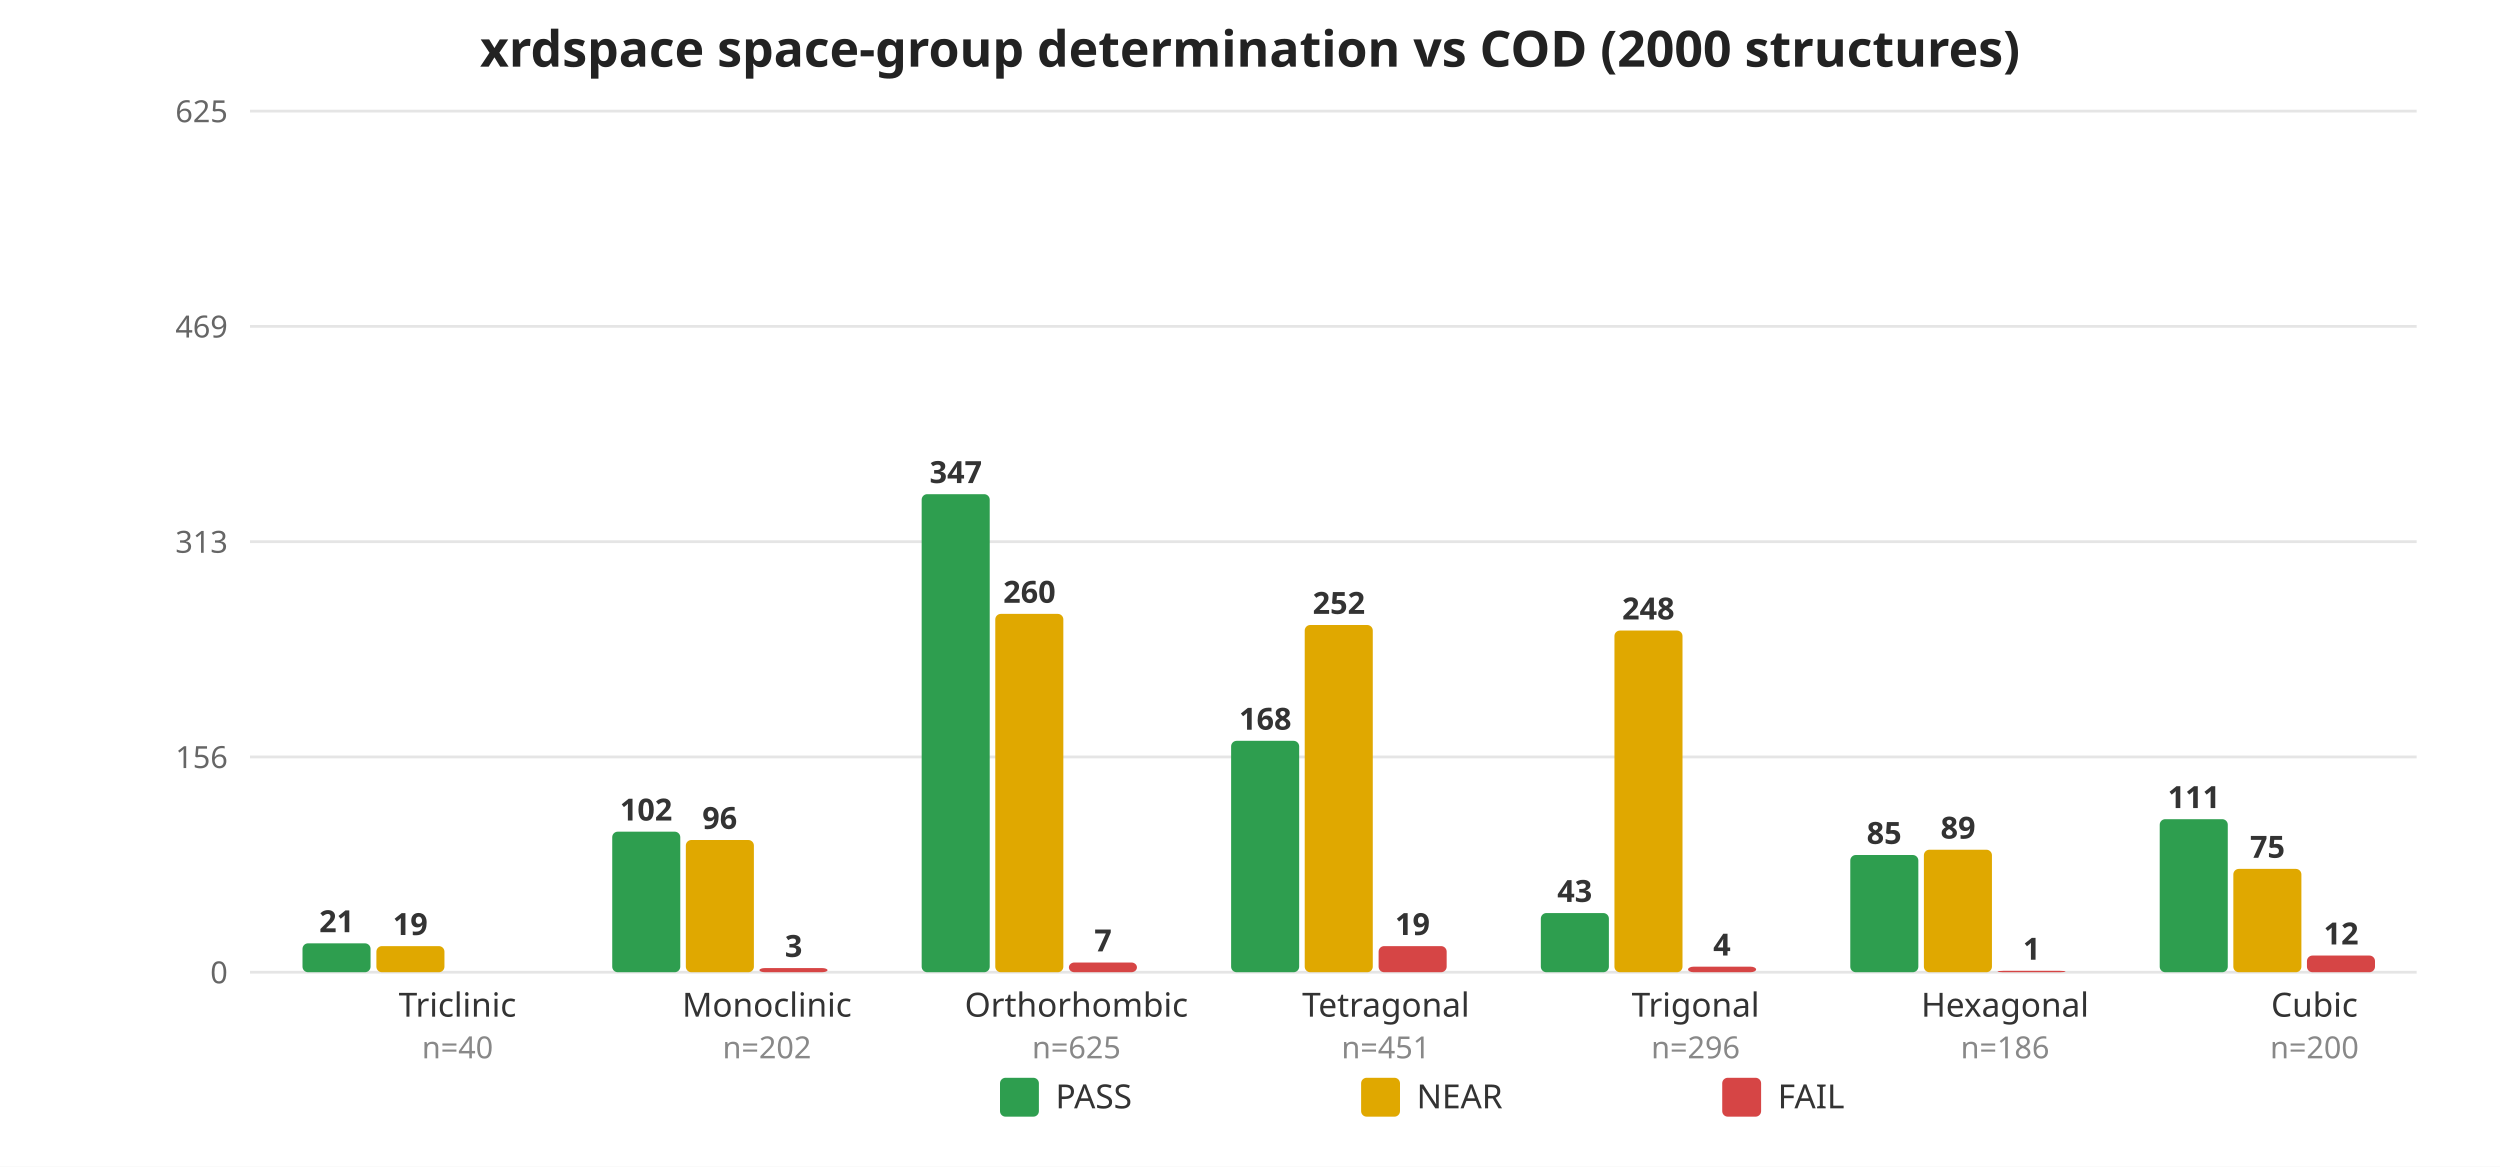
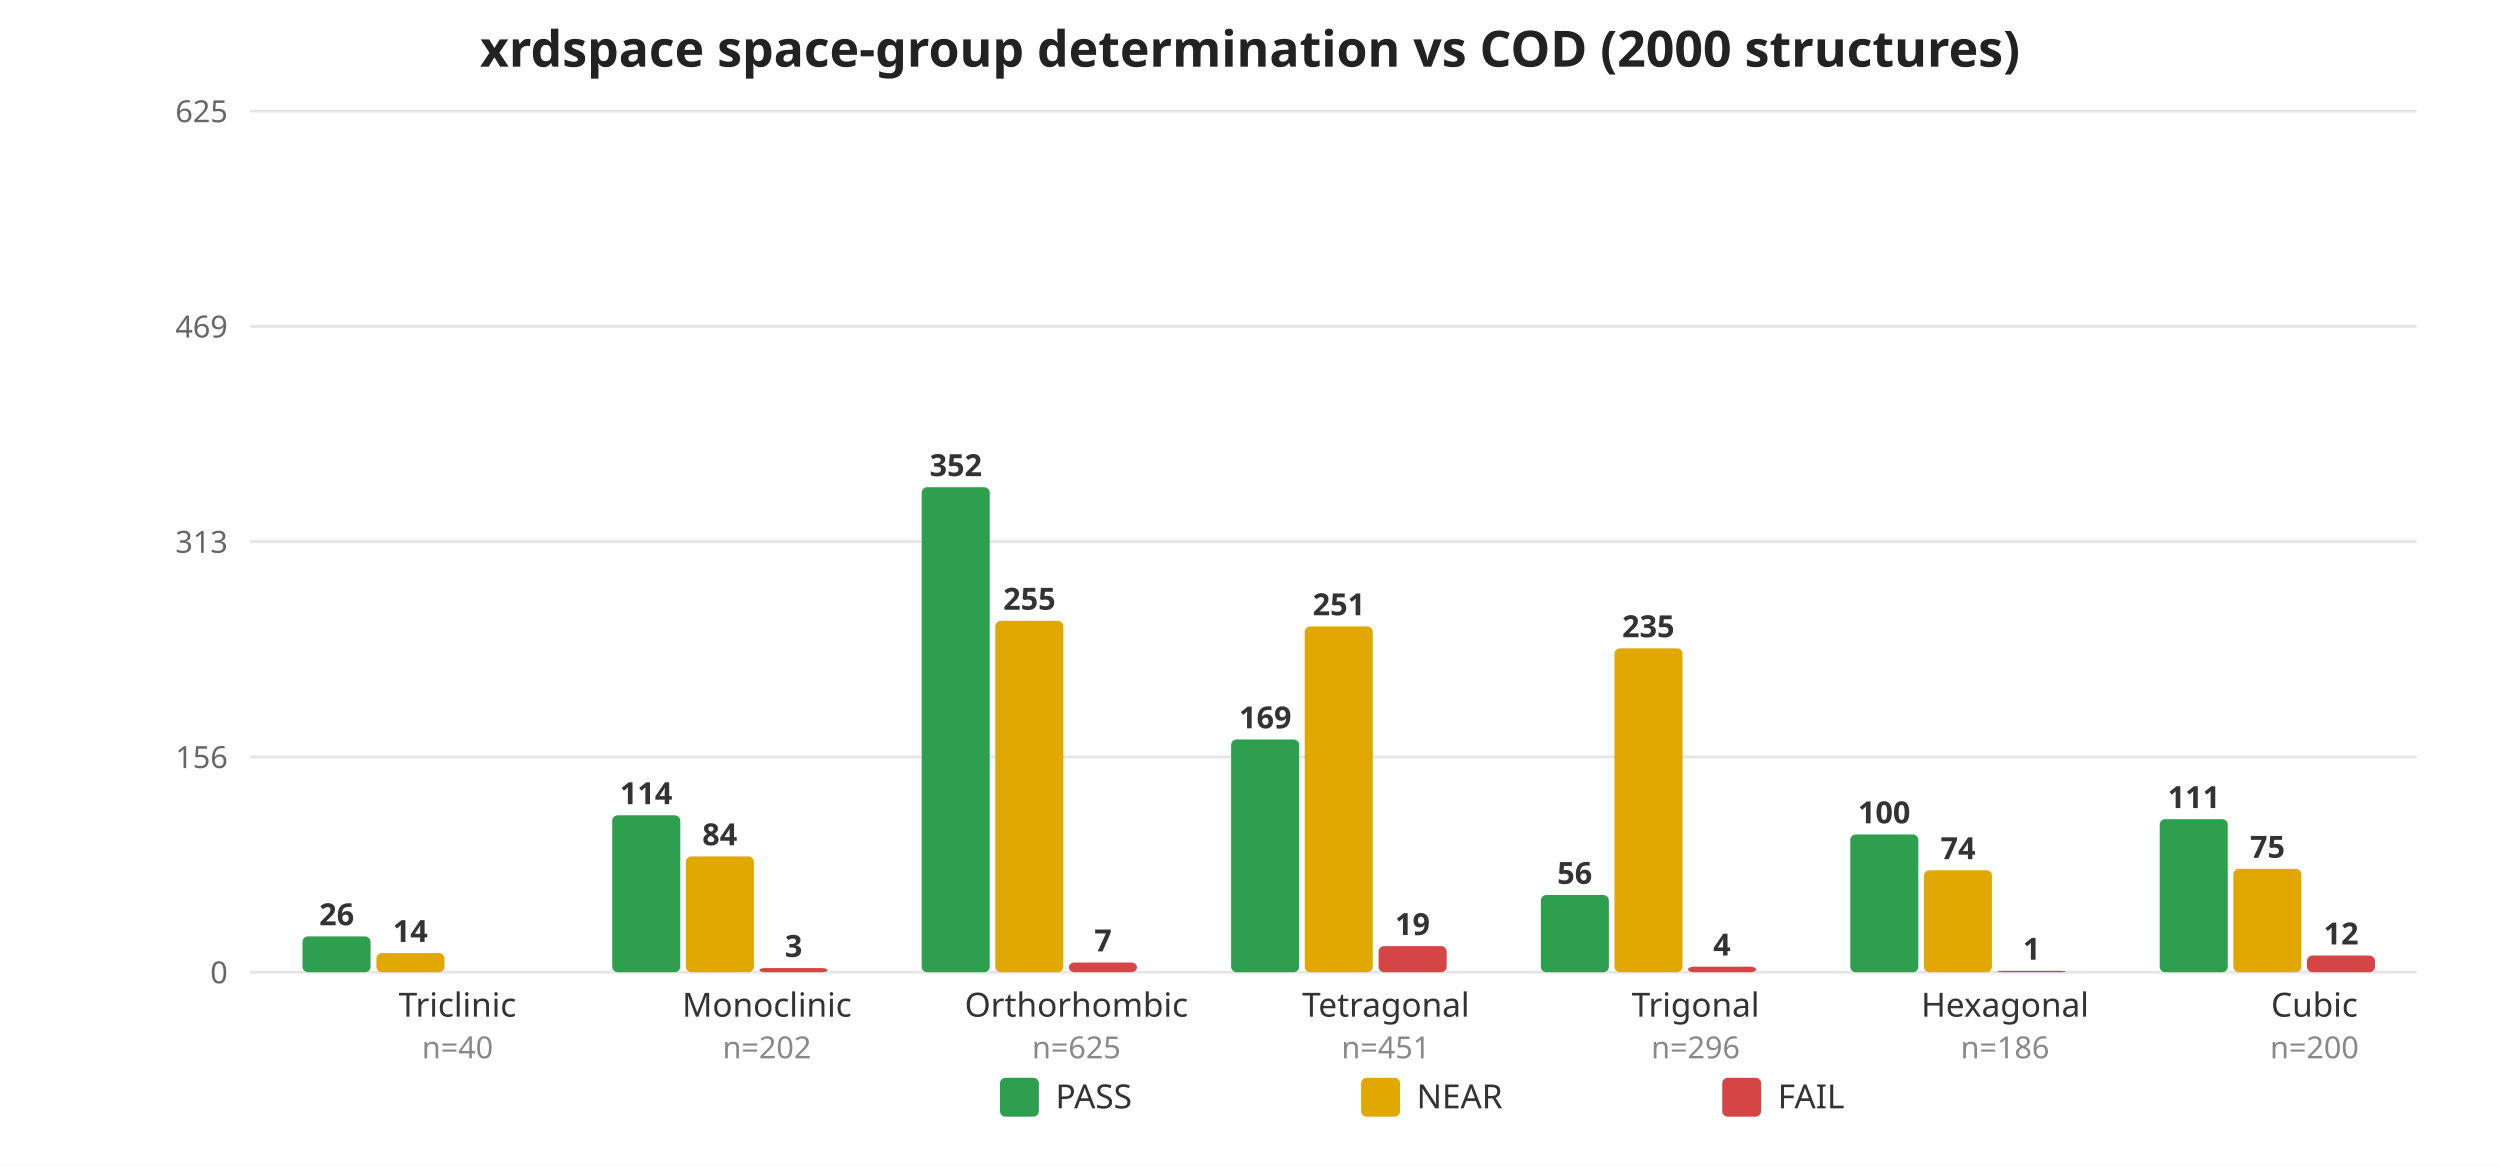
<svg xmlns="http://www.w3.org/2000/svg" width="900" height="420" viewBox="0 0 900 420" font-family="sans-serif">
  <rect x="0" y="0" width="900" height="420" fill="#ffffff" />
  <text x="450" y="24" text-anchor="middle" font-size="18" font-weight="bold" fill="#222">xrdspace space-group determination vs COD (2000 structures)</text>
  <line x1="90" y1="350" x2="870" y2="350" stroke="#e5e5e5" stroke-width="1" />
  <text x="82" y="354" text-anchor="end" font-size="11" fill="#666">0</text>
  <line x1="90" y1="272.5" x2="870" y2="272.5" stroke="#e5e5e5" stroke-width="1" />
  <text x="82" y="276.5" text-anchor="end" font-size="11" fill="#666">156</text>
  <line x1="90" y1="195" x2="870" y2="195" stroke="#e5e5e5" stroke-width="1" />
  <text x="82" y="199" text-anchor="end" font-size="11" fill="#666">313</text>
  <line x1="90" y1="117.5" x2="870" y2="117.5" stroke="#e5e5e5" stroke-width="1" />
  <text x="82" y="121.5" text-anchor="end" font-size="11" fill="#666">469</text>
  <line x1="90" y1="40" x2="870" y2="40" stroke="#e5e5e5" stroke-width="1" />
  <text x="82" y="44" text-anchor="end" font-size="11" fill="#666">625</text>
-   <rect x="108.9" y="339.6" width="24.5" height="10.4" fill="#2e9e4f" rx="2" />
-   <text x="121.2" y="335.6" text-anchor="middle" font-size="11" fill="#333" font-weight="bold">21</text>
-   <rect x="135.5" y="340.6" width="24.5" height="9.4" fill="#e0a800" rx="2" />
-   <text x="147.7" y="336.6" text-anchor="middle" font-size="11" fill="#333" font-weight="bold">19</text>
+   <rect x="108.9" y="337.1" width="24.5" height="12.9" fill="#2e9e4f" rx="2" />
+   <text x="121.2" y="333.1" text-anchor="middle" font-size="11" fill="#333" font-weight="bold">26</text>
+   <rect x="135.5" y="343.1" width="24.5" height="6.9" fill="#e0a800" rx="2" />
+   <text x="147.7" y="339.1" text-anchor="middle" font-size="11" fill="#333" font-weight="bold">14</text>
  <rect x="162.0" y="350.0" width="24.5" height="0.0" fill="#d64545" rx="2" />
  <text x="164.7" y="366" text-anchor="middle" font-size="12" fill="#333">Triclinic</text>
  <text x="164.7" y="381" text-anchor="middle" font-size="11" fill="#888">n=40</text>
-   <rect x="220.4" y="299.4" width="24.5" height="50.6" fill="#2e9e4f" rx="2" />
-   <text x="232.6" y="295.4" text-anchor="middle" font-size="11" fill="#333" font-weight="bold">102</text>
-   <rect x="246.9" y="302.4" width="24.5" height="47.6" fill="#e0a800" rx="2" />
-   <text x="259.1" y="298.4" text-anchor="middle" font-size="11" fill="#333" font-weight="bold">96</text>
+   <rect x="220.4" y="293.5" width="24.5" height="56.5" fill="#2e9e4f" rx="2" />
+   <text x="232.6" y="289.5" text-anchor="middle" font-size="11" fill="#333" font-weight="bold">114</text>
+   <rect x="246.9" y="308.3" width="24.5" height="41.7" fill="#e0a800" rx="2" />
+   <text x="259.1" y="304.3" text-anchor="middle" font-size="11" fill="#333" font-weight="bold">84</text>
  <rect x="273.4" y="348.5" width="24.5" height="1.5" fill="#d64545" rx="2" />
  <text x="285.7" y="344.5" text-anchor="middle" font-size="11" fill="#333" font-weight="bold">3</text>
  <text x="276.1" y="366" text-anchor="middle" font-size="12" fill="#333">Monoclinic</text>
  <text x="276.1" y="381" text-anchor="middle" font-size="11" fill="#888">n=202</text>
-   <rect x="331.8" y="177.9" width="24.5" height="172.1" fill="#2e9e4f" rx="2" />
-   <text x="344.1" y="173.9" text-anchor="middle" font-size="11" fill="#333" font-weight="bold">347</text>
-   <rect x="358.3" y="221.0" width="24.5" height="129.0" fill="#e0a800" rx="2" />
-   <text x="370.6" y="217.0" text-anchor="middle" font-size="11" fill="#333" font-weight="bold">260</text>
+   <rect x="331.8" y="175.4" width="24.5" height="174.6" fill="#2e9e4f" rx="2" />
+   <text x="344.1" y="171.4" text-anchor="middle" font-size="11" fill="#333" font-weight="bold">352</text>
+   <rect x="358.3" y="223.5" width="24.5" height="126.5" fill="#e0a800" rx="2" />
+   <text x="370.6" y="219.5" text-anchor="middle" font-size="11" fill="#333" font-weight="bold">255</text>
  <rect x="384.8" y="346.5" width="24.5" height="3.5" fill="#d64545" rx="2" />
  <text x="397.1" y="342.5" text-anchor="middle" font-size="11" fill="#333" font-weight="bold">7</text>
  <text x="387.5" y="366" text-anchor="middle" font-size="12" fill="#333">Orthorhombic</text>
  <text x="387.5" y="381" text-anchor="middle" font-size="11" fill="#888">n=625</text>
-   <rect x="443.2" y="266.7" width="24.5" height="83.3" fill="#2e9e4f" rx="2" />
-   <text x="455.5" y="262.7" text-anchor="middle" font-size="11" fill="#333" font-weight="bold">168</text>
-   <rect x="469.7" y="225.0" width="24.5" height="125.0" fill="#e0a800" rx="2" />
-   <text x="482.0" y="221.0" text-anchor="middle" font-size="11" fill="#333" font-weight="bold">252</text>
+   <rect x="443.2" y="266.2" width="24.5" height="83.8" fill="#2e9e4f" rx="2" />
+   <text x="455.5" y="262.2" text-anchor="middle" font-size="11" fill="#333" font-weight="bold">169</text>
+   <rect x="469.7" y="225.5" width="24.5" height="124.5" fill="#e0a800" rx="2" />
+   <text x="482.0" y="221.5" text-anchor="middle" font-size="11" fill="#333" font-weight="bold">251</text>
  <rect x="496.3" y="340.6" width="24.5" height="9.4" fill="#d64545" rx="2" />
  <text x="508.5" y="336.6" text-anchor="middle" font-size="11" fill="#333" font-weight="bold">19</text>
  <text x="498.9" y="366" text-anchor="middle" font-size="12" fill="#333">Tetragonal</text>
  <text x="498.9" y="381" text-anchor="middle" font-size="11" fill="#888">n=451</text>
-   <rect x="554.7" y="328.7" width="24.5" height="21.3" fill="#2e9e4f" rx="2" />
-   <text x="566.9" y="324.7" text-anchor="middle" font-size="11" fill="#333" font-weight="bold">43</text>
-   <rect x="581.2" y="227.0" width="24.5" height="123.0" fill="#e0a800" rx="2" />
-   <text x="593.4" y="223.0" text-anchor="middle" font-size="11" fill="#333" font-weight="bold">248</text>
+   <rect x="554.7" y="322.2" width="24.5" height="27.8" fill="#2e9e4f" rx="2" />
+   <text x="566.9" y="318.2" text-anchor="middle" font-size="11" fill="#333" font-weight="bold">56</text>
+   <rect x="581.2" y="233.4" width="24.5" height="116.6" fill="#e0a800" rx="2" />
+   <text x="593.4" y="229.4" text-anchor="middle" font-size="11" fill="#333" font-weight="bold">235</text>
  <rect x="607.7" y="348.0" width="24.5" height="2.0" fill="#d64545" rx="2" />
  <text x="619.9" y="344.0" text-anchor="middle" font-size="11" fill="#333" font-weight="bold">4</text>
  <text x="610.4" y="366" text-anchor="middle" font-size="12" fill="#333">Trigonal</text>
  <text x="610.4" y="381" text-anchor="middle" font-size="11" fill="#888">n=296</text>
-   <rect x="666.1" y="307.8" width="24.5" height="42.2" fill="#2e9e4f" rx="2" />
-   <text x="678.3" y="303.8" text-anchor="middle" font-size="11" fill="#333" font-weight="bold">85</text>
-   <rect x="692.6" y="305.9" width="24.5" height="44.1" fill="#e0a800" rx="2" />
-   <text x="704.9" y="301.9" text-anchor="middle" font-size="11" fill="#333" font-weight="bold">89</text>
+   <rect x="666.1" y="300.4" width="24.5" height="49.6" fill="#2e9e4f" rx="2" />
+   <text x="678.3" y="296.4" text-anchor="middle" font-size="11" fill="#333" font-weight="bold">100</text>
+   <rect x="692.6" y="313.3" width="24.5" height="36.7" fill="#e0a800" rx="2" />
+   <text x="704.9" y="309.3" text-anchor="middle" font-size="11" fill="#333" font-weight="bold">74</text>
  <rect x="719.1" y="349.5" width="24.5" height="0.5" fill="#d64545" rx="2" />
  <text x="731.4" y="345.5" text-anchor="middle" font-size="11" fill="#333" font-weight="bold">1</text>
  <text x="721.8" y="366" text-anchor="middle" font-size="12" fill="#333">Hexagonal</text>
  <text x="721.8" y="381" text-anchor="middle" font-size="11" fill="#888">n=186</text>
  <rect x="777.5" y="294.9" width="24.5" height="55.1" fill="#2e9e4f" rx="2" />
  <text x="789.8" y="290.9" text-anchor="middle" font-size="11" fill="#333" font-weight="bold">111</text>
  <rect x="804.0" y="312.8" width="24.5" height="37.2" fill="#e0a800" rx="2" />
  <text x="816.3" y="308.8" text-anchor="middle" font-size="11" fill="#333" font-weight="bold">75</text>
  <rect x="830.5" y="344.0" width="24.5" height="6.0" fill="#d64545" rx="2" />
  <text x="842.8" y="340.0" text-anchor="middle" font-size="11" fill="#333" font-weight="bold">12</text>
  <text x="833.2" y="366" text-anchor="middle" font-size="12" fill="#333">Cubic</text>
  <text x="833.2" y="381" text-anchor="middle" font-size="11" fill="#888">n=200</text>
  <rect x="360" y="388" width="14" height="14" fill="#2e9e4f" rx="2" />
  <text x="380" y="399" font-size="12" fill="#333">PASS</text>
  <rect x="490" y="388" width="14" height="14" fill="#e0a800" rx="2" />
  <text x="510" y="399" font-size="12" fill="#333">NEAR</text>
  <rect x="620" y="388" width="14" height="14" fill="#d64545" rx="2" />
  <text x="640" y="399" font-size="12" fill="#333">FAIL</text>
</svg>
